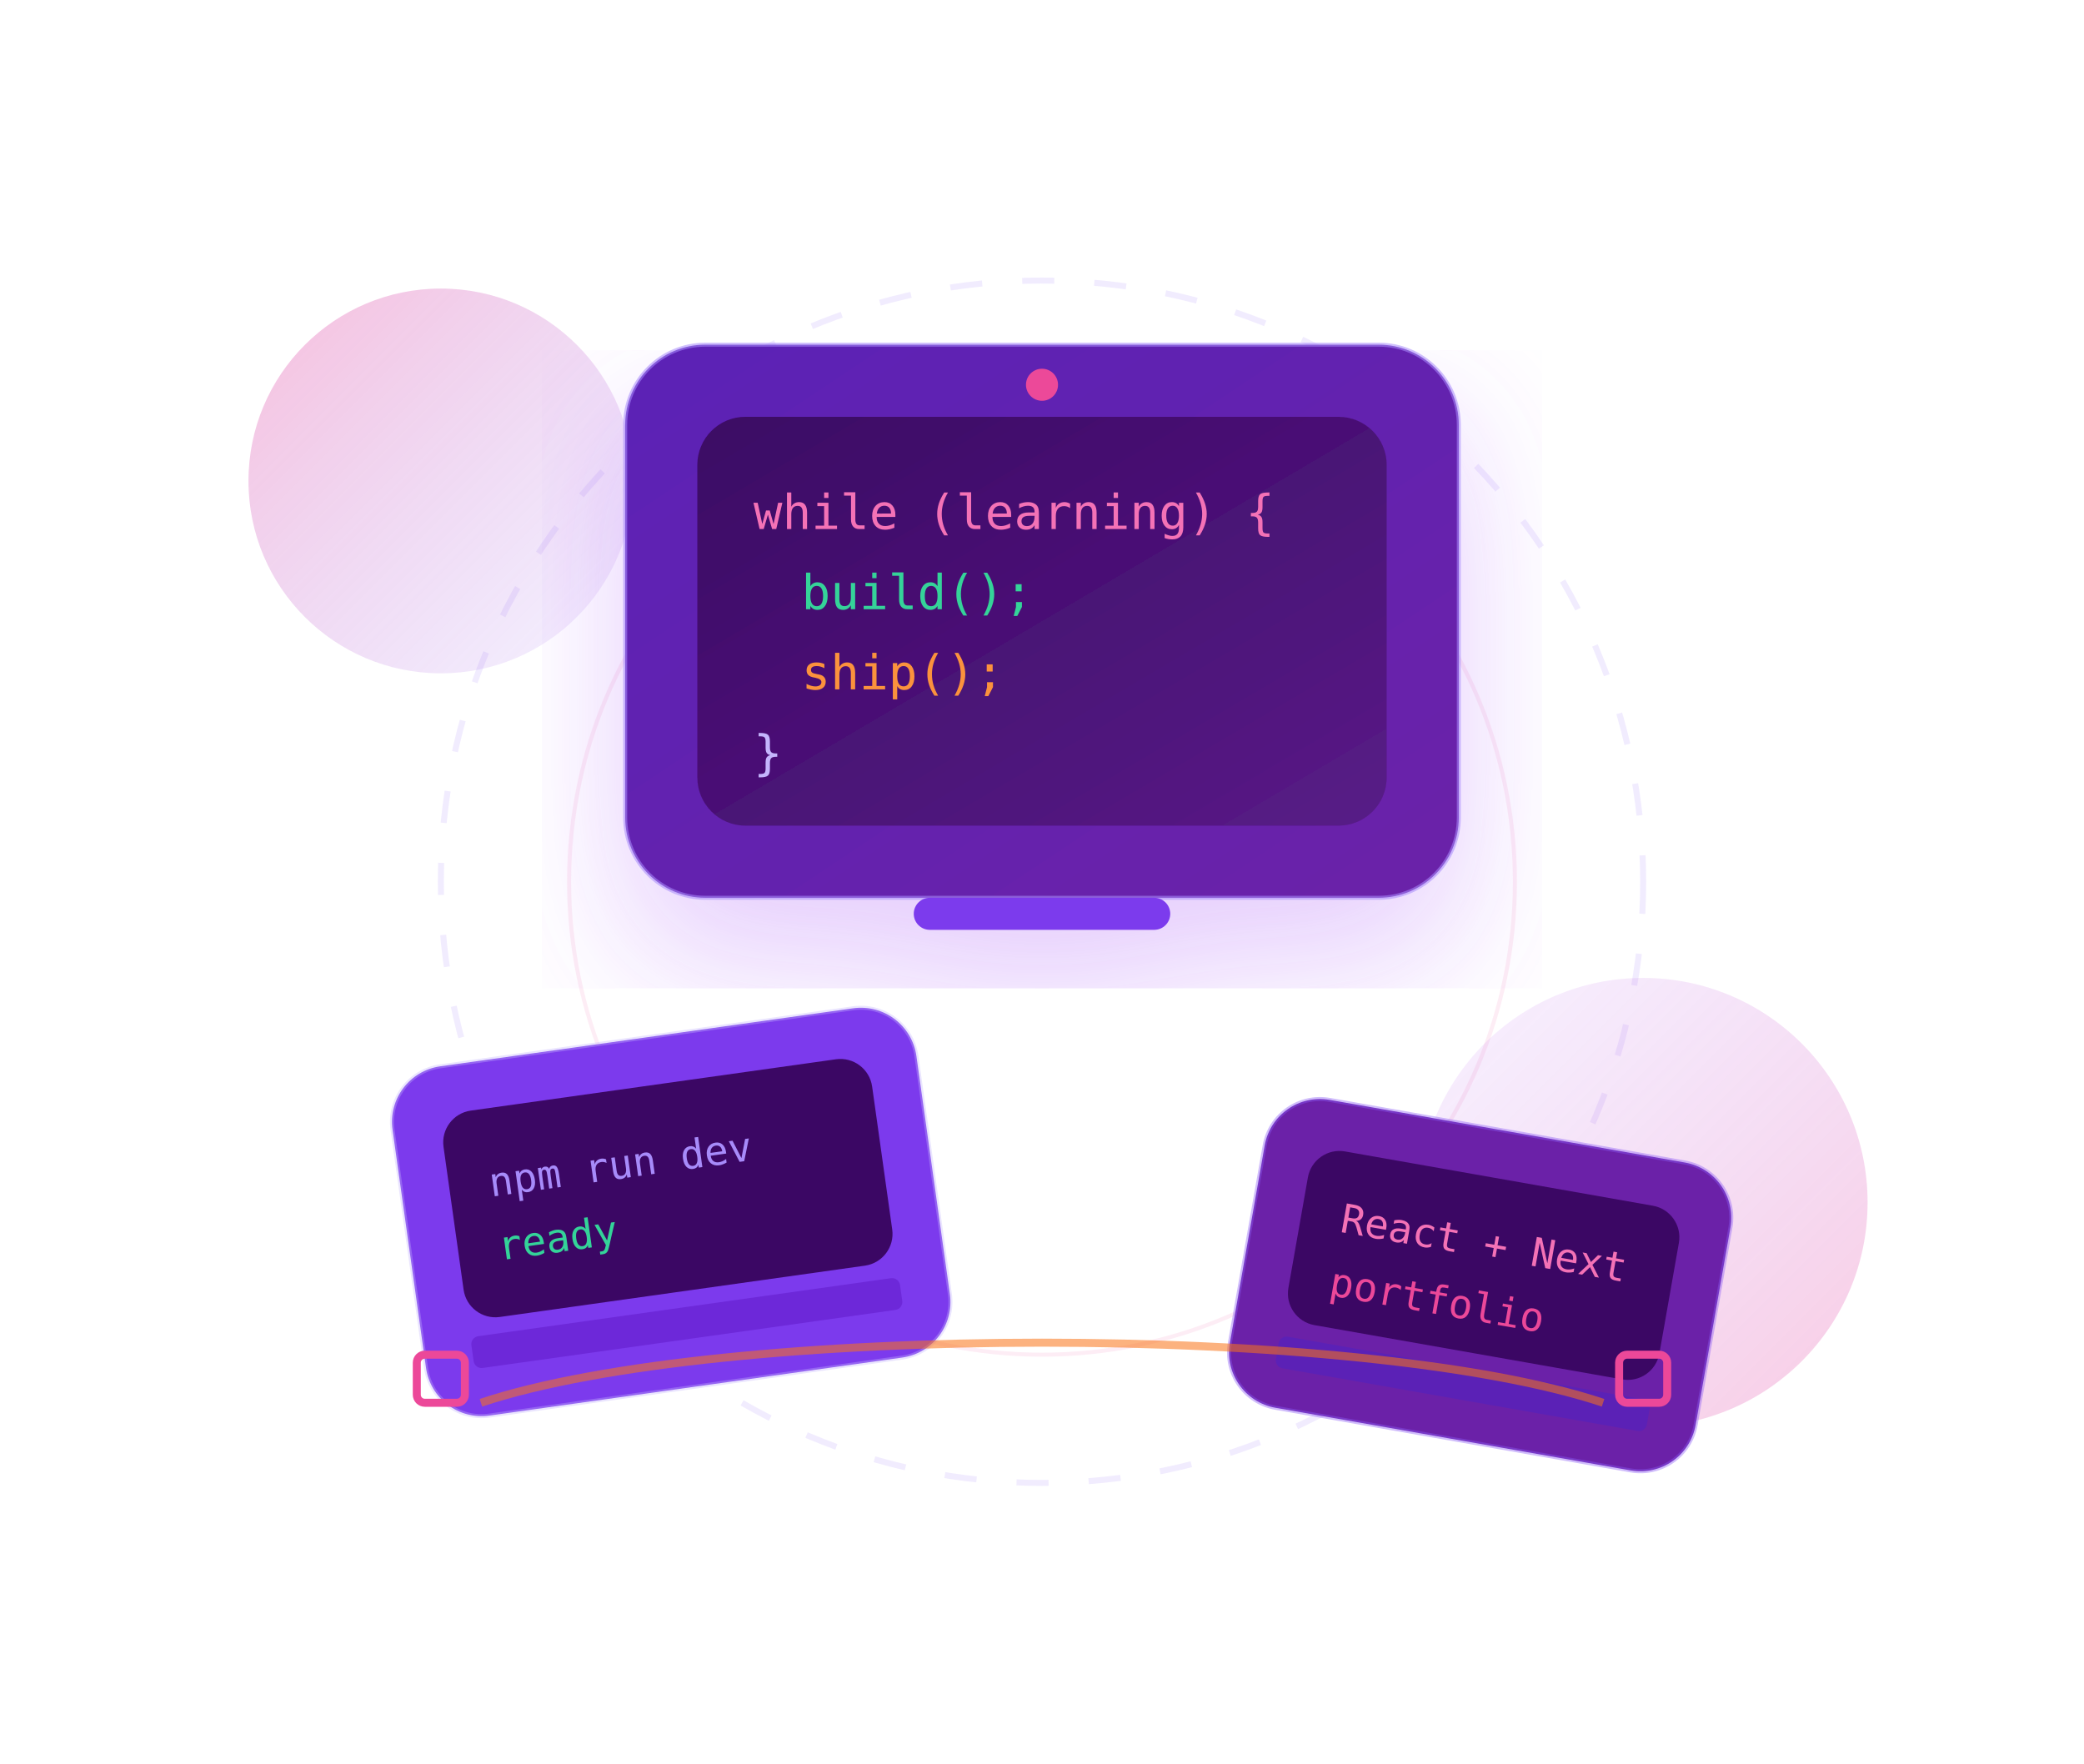
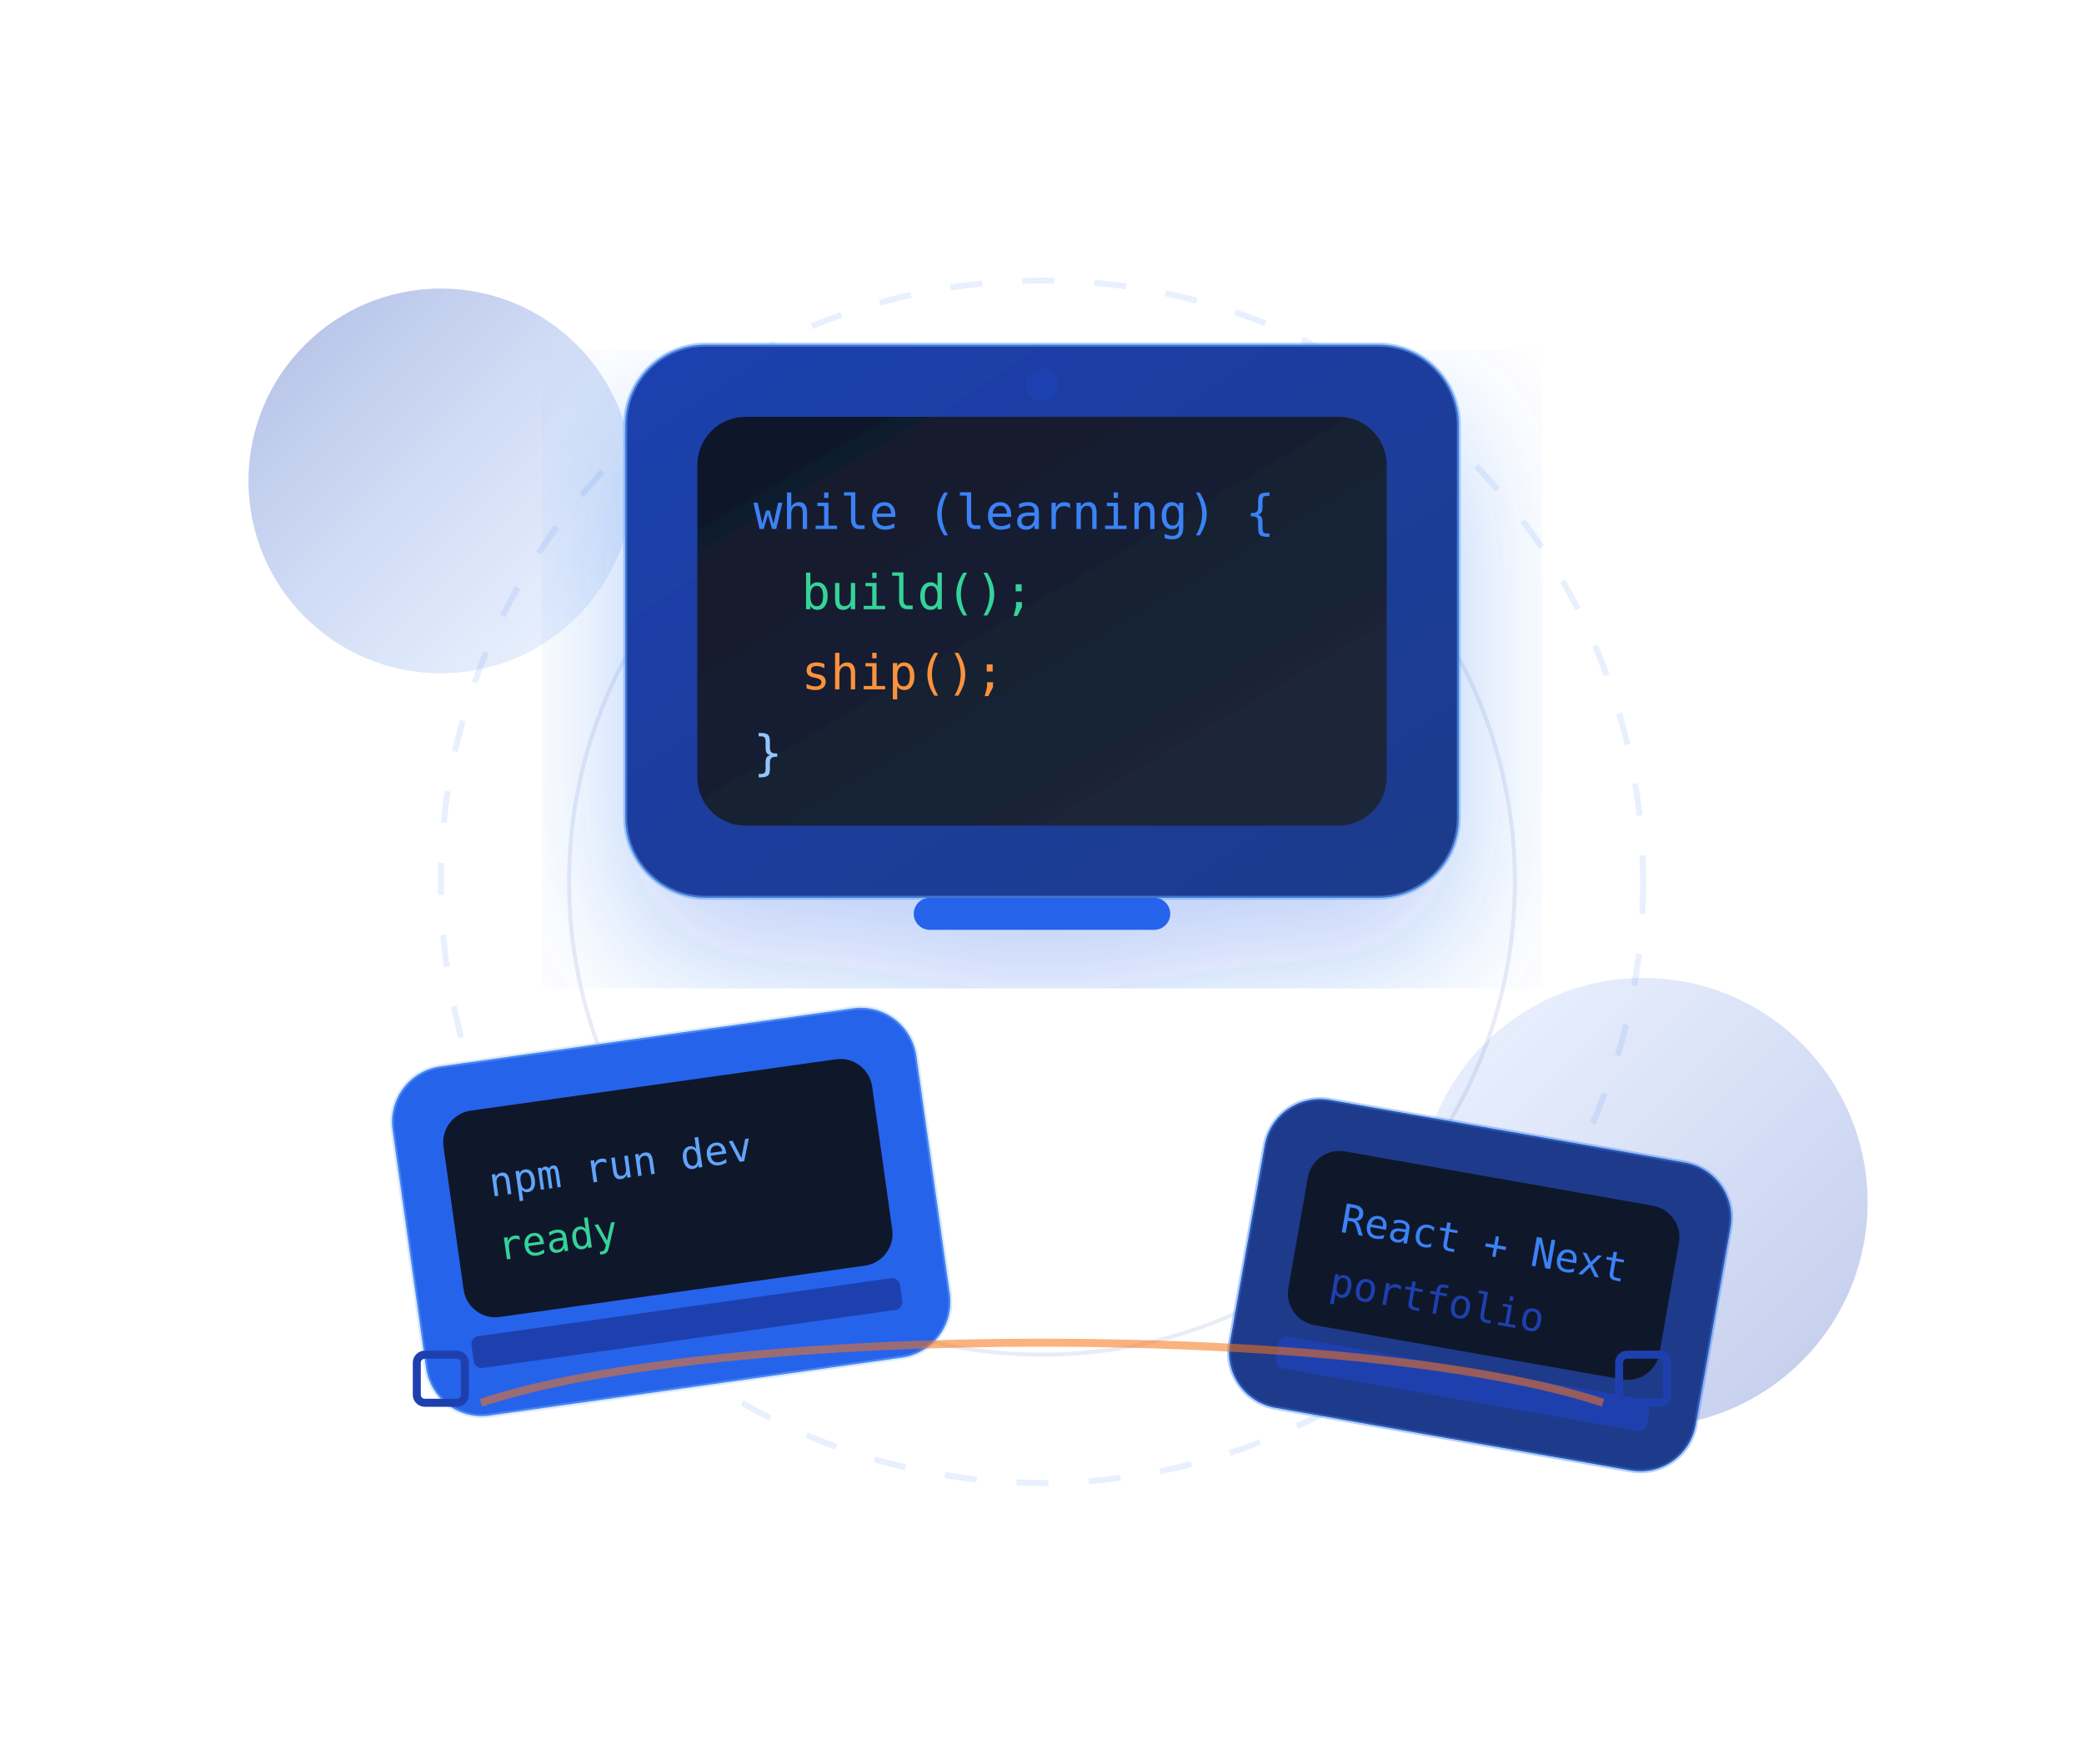
<svg xmlns="http://www.w3.org/2000/svg" viewBox="0 0 520 440" fill="none" role="img" aria-label="Modern monitor and laptop illustration">
  <defs>
    <linearGradient id="orbitA" x1="0" y1="0" x2="1" y2="1">
-       <stop offset="0%" stop-color="#ec4899" stop-opacity="0.35" />
-       <stop offset="100%" stop-color="#8b5cf6" stop-opacity="0.08" />
+       <stop offset="0%" stop-color="#1e40af" stop-opacity="0.35" />
+       <stop offset="100%" stop-color="#3b82f6" stop-opacity="0.08" />
    </linearGradient>
    <linearGradient id="orbitB" x1="1" y1="1" x2="0" y2="0">
-       <stop offset="0%" stop-color="#ec4899" stop-opacity="0.28" />
-       <stop offset="100%" stop-color="#a855f7" stop-opacity="0.08" />
+       <stop offset="0%" stop-color="#1e40af" stop-opacity="0.28" />
+       <stop offset="100%" stop-color="#2563eb" stop-opacity="0.08" />
    </linearGradient>
    <linearGradient id="deviceBody" x1="0" y1="0" x2="1" y2="1">
-       <stop offset="0%" stop-color="#5b21b6" />
-       <stop offset="100%" stop-color="#6b21a8" />
+       <stop offset="0%" stop-color="#1e40af" />
+       <stop offset="100%" stop-color="#1e3a8a" />
    </linearGradient>
    <linearGradient id="deviceScreen" x1="0" y1="0" x2="1" y2="1">
-       <stop offset="0%" stop-color="#3b0764" />
-       <stop offset="100%" stop-color="#581c87" />
+       <stop offset="0%" stop-color="#0f172a" />
+       <stop offset="100%" stop-color="#1e293b" />
    </linearGradient>
    <filter id="deviceGlow">
-       <feDropShadow dx="0" dy="16" stdDeviation="18" flood-color="#a855f7" flood-opacity="0.3" />
+       <feDropShadow dx="0" dy="16" stdDeviation="18" flood-color="#2563eb" flood-opacity="0.3" />
    </filter>
  </defs>
-   <circle cx="260" cy="220" r="150" stroke="#8b5cf6" stroke-opacity="0.12" stroke-width="1.5" stroke-dasharray="8 10" />
-   <circle cx="260" cy="220" r="118" stroke="#ec4899" stroke-opacity="0.1" stroke-width="1" />
+   <circle cx="260" cy="220" r="150" stroke="#3b82f6" stroke-opacity="0.12" stroke-width="1.5" stroke-dasharray="8 10" />
+   <circle cx="260" cy="220" r="118" stroke="#1e40af" stroke-opacity="0.1" stroke-width="1" />
  <circle cx="110" cy="120" r="48" fill="url(#orbitA)" />
  <circle cx="410" cy="300" r="56" fill="url(#orbitB)" />
  <g filter="url(#deviceGlow)">
-     <rect x="156" y="86" width="208" height="138" rx="20" fill="url(#deviceBody)" stroke="#a78bfa" stroke-opacity="0.55" />
+     <rect x="156" y="86" width="208" height="138" rx="20" fill="url(#deviceBody)" stroke="#60a5fa" stroke-opacity="0.55" />
    <rect x="174" y="104" width="172" height="102" rx="12" fill="url(#deviceScreen)" />
-     <circle cx="260" cy="96" r="4" fill="#ec4899" />
-     <text x="188" y="132" fill="#f472b6" font-family="ui-monospace, monospace" font-size="12">while (learning) {</text>
+     <circle cx="260" cy="96" r="4" fill="#1e40af" />
+     <text x="188" y="132" fill="#3b82f6" font-family="ui-monospace, monospace" font-size="12">while (learning) {</text>
    <text x="200" y="152" fill="#34d399" font-family="ui-monospace, monospace" font-size="12">build();</text>
    <text x="200" y="172" fill="#fb923c" font-family="ui-monospace, monospace" font-size="12">ship();</text>
-     <text x="188" y="192" fill="#c4b5fd" font-family="ui-monospace, monospace" font-size="12">}</text>
-     <rect x="228" y="224" width="64" height="8" rx="4" fill="#7c3aed" />
+     <text x="188" y="192" fill="#93c5fd" font-family="ui-monospace, monospace" font-size="12">}</text>
+     <rect x="228" y="224" width="64" height="8" rx="4" fill="#2563eb" />
  </g>
  <g transform="translate(96 268) rotate(-8)">
-     <rect x="0" y="0" width="132" height="88" rx="14" fill="#7c3aed" stroke="#c4b5fd" stroke-opacity="0.35" />
-     <rect x="12" y="12" width="108" height="52" rx="8" fill="#3b0764" />
-     <text x="22" y="34" fill="#a78bfa" font-family="ui-monospace, monospace" font-size="10">npm run dev</text>
+     <rect x="0" y="0" width="132" height="88" rx="14" fill="#2563eb" stroke="#93c5fd" stroke-opacity="0.35" />
+     <rect x="12" y="12" width="108" height="52" rx="8" fill="#0f172a" />
+     <text x="22" y="34" fill="#60a5fa" font-family="ui-monospace, monospace" font-size="10">npm run dev</text>
    <text x="22" y="50" fill="#34d399" font-family="ui-monospace, monospace" font-size="10">ready</text>
-     <rect x="12" y="68" width="108" height="8" rx="2" fill="#6d28d9" />
+     <rect x="12" y="68" width="108" height="8" rx="2" fill="#1e40af" />
  </g>
  <g transform="translate(318 272) rotate(10)">
-     <rect x="0" y="0" width="118" height="78" rx="14" fill="#6b21a8" stroke="#8b5cf6" stroke-opacity="0.4" />
-     <rect x="12" y="12" width="94" height="44" rx="8" fill="#3b0764" />
-     <text x="22" y="32" fill="#f472b6" font-family="ui-monospace, monospace" font-size="10">React + Next</text>
-     <text x="22" y="48" fill="#ec4899" font-family="ui-monospace, monospace" font-size="10">portfolio</text>
-     <rect x="12" y="60" width="94" height="8" rx="2" fill="#5b21b6" />
+     <rect x="0" y="0" width="118" height="78" rx="14" fill="#1e3a8a" stroke="#3b82f6" stroke-opacity="0.4" />
+     <rect x="12" y="12" width="94" height="44" rx="8" fill="#0f172a" />
+     <text x="22" y="32" fill="#3b82f6" font-family="ui-monospace, monospace" font-size="10">React + Next</text>
+     <text x="22" y="48" fill="#1e40af" font-family="ui-monospace, monospace" font-size="10">portfolio</text>
+     <rect x="12" y="60" width="94" height="8" rx="2" fill="#1e40af" />
  </g>
  <path d="M120 350 C180 330, 340 330, 400 350" stroke="#f97316" stroke-opacity="0.55" stroke-width="2" fill="none" />
-   <rect x="104" y="338" width="12" height="12" rx="2" stroke="#ec4899" stroke-width="2" />
-   <rect x="404" y="338" width="12" height="12" rx="2" stroke="#ec4899" stroke-width="2" />
+   <rect x="104" y="338" width="12" height="12" rx="2" stroke="#1e40af" stroke-width="2" />
+   <rect x="404" y="338" width="12" height="12" rx="2" stroke="#1e40af" stroke-width="2" />
</svg>
